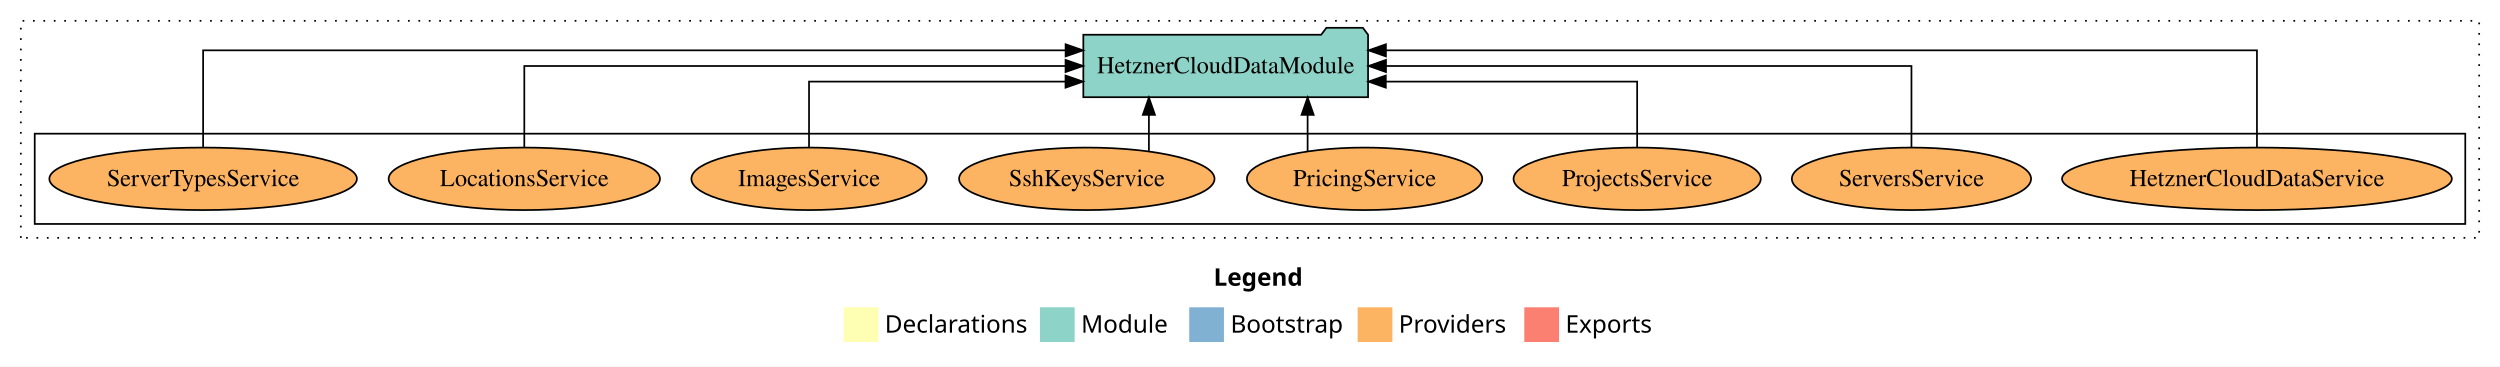
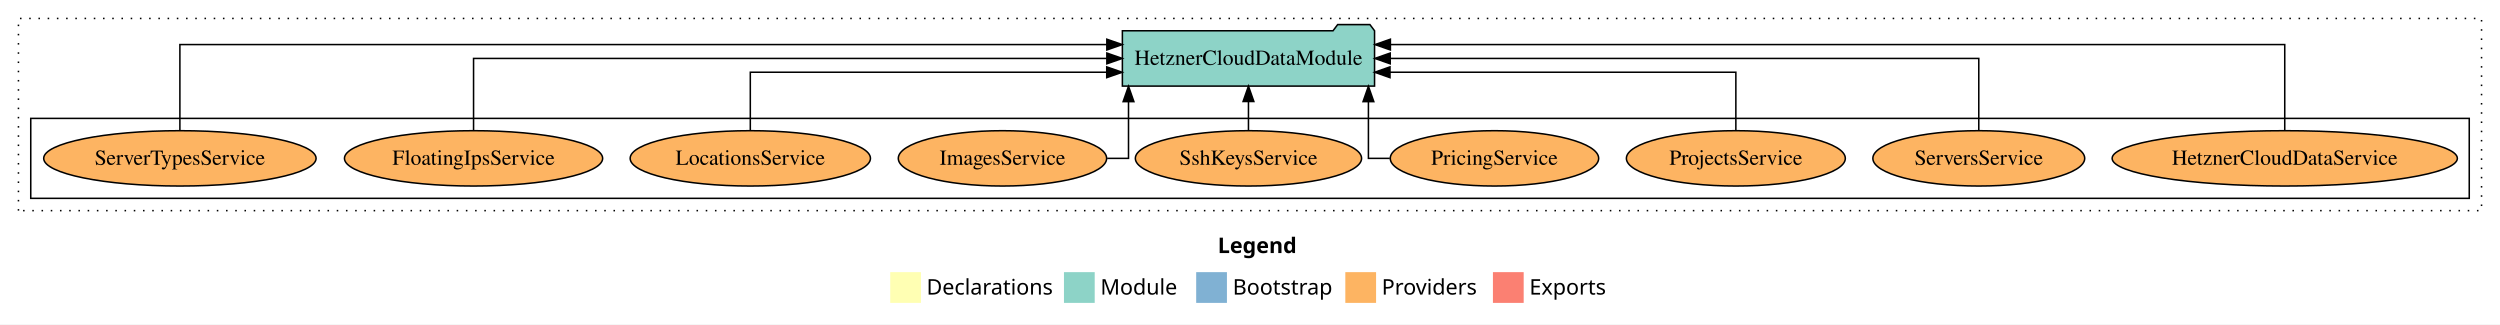
- <svg xmlns="http://www.w3.org/2000/svg" width="1440pt" height="211pt" viewBox="0.00 0.00 1440.00 211.00">
+ <svg xmlns="http://www.w3.org/2000/svg" width="1626pt" height="211pt" viewBox="0.00 0.00 1626.00 211.00">
  <g id="graph0" class="graph" transform="scale(1 1) rotate(0) translate(4 207)">
-     <polygon fill="#ffffff" stroke="transparent" points="-4,4 -4,-207 1436,-207 1436,4 -4,4" />
-     <text text-anchor="start" x="695.009" y="-42.4" font-family="sans-serif" font-weight="bold" font-size="14.00" fill="#000000">Legend</text>
-     <polygon fill="#ffffb3" stroke="transparent" points="482,-10 482,-30 502,-30 502,-10 482,-10" />
-     <text text-anchor="start" x="505.629" y="-15.4" font-family="sans-serif" font-size="14.00" fill="#000000">  Declarations</text>
-     <polygon fill="#8dd3c7" stroke="transparent" points="595,-10 595,-30 615,-30 615,-10 595,-10" />
-     <text text-anchor="start" x="618.725" y="-15.4" font-family="sans-serif" font-size="14.00" fill="#000000">  Module</text>
-     <polygon fill="#80b1d3" stroke="transparent" points="681,-10 681,-30 701,-30 701,-10 681,-10" />
-     <text text-anchor="start" x="704.781" y="-15.4" font-family="sans-serif" font-size="14.00" fill="#000000">  Bootstrap</text>
-     <polygon fill="#fdb462" stroke="transparent" points="778,-10 778,-30 798,-30 798,-10 778,-10" />
-     <text text-anchor="start" x="801.673" y="-15.4" font-family="sans-serif" font-size="14.00" fill="#000000">  Providers</text>
-     <polygon fill="#fb8072" stroke="transparent" points="874,-10 874,-30 894,-30 894,-10 874,-10" />
-     <text text-anchor="start" x="897.726" y="-15.4" font-family="sans-serif" font-size="14.00" fill="#000000">  Exports</text>
+     <polygon fill="#ffffff" stroke="transparent" points="-4,4 -4,-207 1622,-207 1622,4 -4,4" />
+     <text text-anchor="start" x="788.009" y="-42.4" font-family="sans-serif" font-weight="bold" font-size="14.00" fill="#000000">Legend</text>
+     <polygon fill="#ffffb3" stroke="transparent" points="575,-10 575,-30 595,-30 595,-10 575,-10" />
+     <text text-anchor="start" x="598.629" y="-15.4" font-family="sans-serif" font-size="14.00" fill="#000000">  Declarations</text>
+     <polygon fill="#8dd3c7" stroke="transparent" points="688,-10 688,-30 708,-30 708,-10 688,-10" />
+     <text text-anchor="start" x="711.725" y="-15.4" font-family="sans-serif" font-size="14.00" fill="#000000">  Module</text>
+     <polygon fill="#80b1d3" stroke="transparent" points="774,-10 774,-30 794,-30 794,-10 774,-10" />
+     <text text-anchor="start" x="797.781" y="-15.4" font-family="sans-serif" font-size="14.00" fill="#000000">  Bootstrap</text>
+     <polygon fill="#fdb462" stroke="transparent" points="871,-10 871,-30 891,-30 891,-10 871,-10" />
+     <text text-anchor="start" x="894.673" y="-15.4" font-family="sans-serif" font-size="14.00" fill="#000000">  Providers</text>
+     <polygon fill="#fb8072" stroke="transparent" points="967,-10 967,-30 987,-30 987,-10 967,-10" />
+     <text text-anchor="start" x="990.726" y="-15.4" font-family="sans-serif" font-size="14.00" fill="#000000">  Exports</text>
    <g id="clust1" class="cluster">
-       <polygon fill="none" stroke="#000000" stroke-dasharray="1,5" points="8,-70 8,-195 1424,-195 1424,-70 8,-70" />
+       <polygon fill="none" stroke="#000000" stroke-dasharray="1,5" points="8,-70 8,-195 1610,-195 1610,-70 8,-70" />
    </g>
    <g id="clust6" class="cluster">
-       <polygon fill="none" stroke="#000000" points="16,-78 16,-130 1416,-130 1416,-78 16,-78" />
+       <polygon fill="none" stroke="#000000" points="16,-78 16,-130 1602,-130 1602,-78 16,-78" />
    </g>
    <g id="node1" class="node">
-       <ellipse fill="#fdb462" stroke="#000000" cx="1296" cy="-104" rx="112.276" ry="18" />
-       <text text-anchor="middle" x="1296" y="-99.8" font-family="Times,serif" font-size="14.00" fill="#000000">HetznerCloudDataService</text>
+       <ellipse fill="#fdb462" stroke="#000000" cx="1482" cy="-104" rx="112.276" ry="18" />
+       <text text-anchor="middle" x="1482" y="-99.8" font-family="Times,serif" font-size="14.00" fill="#000000">HetznerCloudDataService</text>
+     </g>
+     <g id="node10" class="node">
+       <polygon fill="#8dd3c7" stroke="#000000" points="890.006,-187 887.006,-191 866.006,-191 863.006,-187 725.994,-187 725.994,-151 890.006,-151 890.006,-187" />
+       <text text-anchor="middle" x="808" y="-164.8" font-family="Times,serif" font-size="14.00" fill="#000000">HetznerCloudDataModule</text>
+     </g>
+     <g id="edge1" class="edge">
+       <path fill="none" stroke="#000000" d="M1482,-122.292C1482,-144.206 1482,-178 1482,-178 1482,-178 900.308,-178 900.308,-178" />
+       <polygon fill="#000000" stroke="#000000" points="900.308,-174.5 890.308,-178 900.308,-181.5 900.308,-174.5" />
+     </g>
+     <g id="node2" class="node">
+       <ellipse fill="#fdb462" stroke="#000000" cx="1283" cy="-104" rx="68.895" ry="18" />
+       <text text-anchor="middle" x="1283" y="-99.8" font-family="Times,serif" font-size="14.00" fill="#000000">ServersService</text>
+     </g>
+     <g id="edge2" class="edge">
+       <path fill="none" stroke="#000000" d="M1283,-122.106C1283,-141.339 1283,-169 1283,-169 1283,-169 900.196,-169 900.196,-169" />
+       <polygon fill="#000000" stroke="#000000" points="900.196,-165.5 890.196,-169 900.196,-172.5 900.196,-165.5" />
+     </g>
+     <g id="node3" class="node">
+       <ellipse fill="#fdb462" stroke="#000000" cx="1125" cy="-104" rx="71.2" ry="18" />
+       <text text-anchor="middle" x="1125" y="-99.8" font-family="Times,serif" font-size="14.00" fill="#000000">ProjectsService</text>
+     </g>
+     <g id="edge3" class="edge">
+       <path fill="none" stroke="#000000" d="M1125,-122.027C1125,-138.398 1125,-160 1125,-160 1125,-160 900.048,-160 900.048,-160" />
+       <polygon fill="#000000" stroke="#000000" points="900.048,-156.5 890.048,-160 900.048,-163.5 900.048,-156.5" />
+     </g>
+     <g id="node4" class="node">
+       <ellipse fill="#fdb462" stroke="#000000" cx="968" cy="-104" rx="67.772" ry="18" />
+       <text text-anchor="middle" x="968" y="-99.8" font-family="Times,serif" font-size="14.00" fill="#000000">PricingService</text>
+     </g>
+     <g id="edge4" class="edge">
+       <path fill="none" stroke="#000000" d="M899.926,-104C891.635,-104 886.019,-104 886.019,-104 886.019,-104 886.019,-140.894 886.019,-140.894" />
+       <polygon fill="#000000" stroke="#000000" points="882.519,-140.894 886.019,-150.894 889.519,-140.894 882.519,-140.894" />
+     </g>
+     <g id="node5" class="node">
+       <ellipse fill="#fdb462" stroke="#000000" cx="808" cy="-104" rx="73.573" ry="18" />
+       <text text-anchor="middle" x="808" y="-99.8" font-family="Times,serif" font-size="14.00" fill="#000000">SshKeysService</text>
+     </g>
+     <g id="edge5" class="edge">
+       <path fill="none" stroke="#000000" d="M808,-122.106C808,-122.106 808,-140.991 808,-140.991" />
+       <polygon fill="#000000" stroke="#000000" points="804.5,-140.991 808,-150.991 811.5,-140.991 804.5,-140.991" />
+     </g>
+     <g id="node6" class="node">
+       <ellipse fill="#fdb462" stroke="#000000" cx="648" cy="-104" rx="67.753" ry="18" />
+       <text text-anchor="middle" x="648" y="-99.8" font-family="Times,serif" font-size="14.00" fill="#000000">ImagesService</text>
+     </g>
+     <g id="edge6" class="edge">
+       <path fill="none" stroke="#000000" d="M716.074,-104C724.365,-104 729.981,-104 729.981,-104 729.981,-104 729.981,-140.894 729.981,-140.894" />
+       <polygon fill="#000000" stroke="#000000" points="726.481,-140.894 729.981,-150.894 733.481,-140.894 726.481,-140.894" />
+     </g>
+     <g id="node7" class="node">
+       <ellipse fill="#fdb462" stroke="#000000" cx="484" cy="-104" rx="78.146" ry="18" />
+       <text text-anchor="middle" x="484" y="-99.8" font-family="Times,serif" font-size="14.00" fill="#000000">LocationsService</text>
+     </g>
+     <g id="edge7" class="edge">
+       <path fill="none" stroke="#000000" d="M484,-122.027C484,-138.398 484,-160 484,-160 484,-160 715.822,-160 715.822,-160" />
+       <polygon fill="#000000" stroke="#000000" points="715.822,-163.5 725.822,-160 715.822,-156.5 715.822,-163.5" />
+     </g>
+     <g id="node8" class="node">
+       <ellipse fill="#fdb462" stroke="#000000" cx="304" cy="-104" rx="83.964" ry="18" />
+       <text text-anchor="middle" x="304" y="-99.8" font-family="Times,serif" font-size="14.00" fill="#000000">FloatingIpsService</text>
+     </g>
+     <g id="edge8" class="edge">
+       <path fill="none" stroke="#000000" d="M304,-122.106C304,-141.339 304,-169 304,-169 304,-169 715.902,-169 715.902,-169" />
+       <polygon fill="#000000" stroke="#000000" points="715.902,-172.5 725.902,-169 715.902,-165.5 715.902,-172.5" />
    </g>
    <g id="node9" class="node">
-       <polygon fill="#8dd3c7" stroke="#000000" points="784.006,-187 781.006,-191 760.006,-191 757.006,-187 619.994,-187 619.994,-151 784.006,-151 784.006,-187" />
-       <text text-anchor="middle" x="702" y="-164.8" font-family="Times,serif" font-size="14.00" fill="#000000">HetznerCloudDataModule</text>
-     </g>
-     <g id="edge1" class="edge">
-       <path fill="none" stroke="#000000" d="M1296,-122.292C1296,-144.206 1296,-178 1296,-178 1296,-178 794.281,-178 794.281,-178" />
-       <polygon fill="#000000" stroke="#000000" points="794.281,-174.5 784.281,-178 794.281,-181.5 794.281,-174.5" />
-     </g>
-     <g id="node2" class="node">
-       <ellipse fill="#fdb462" stroke="#000000" cx="1097" cy="-104" rx="68.895" ry="18" />
-       <text text-anchor="middle" x="1097" y="-99.8" font-family="Times,serif" font-size="14.00" fill="#000000">ServersService</text>
-     </g>
-     <g id="edge2" class="edge">
-       <path fill="none" stroke="#000000" d="M1097,-122.106C1097,-141.339 1097,-169 1097,-169 1097,-169 794.324,-169 794.324,-169" />
-       <polygon fill="#000000" stroke="#000000" points="794.324,-165.5 784.324,-169 794.324,-172.5 794.324,-165.5" />
-     </g>
-     <g id="node3" class="node">
-       <ellipse fill="#fdb462" stroke="#000000" cx="939" cy="-104" rx="71.2" ry="18" />
-       <text text-anchor="middle" x="939" y="-99.8" font-family="Times,serif" font-size="14.00" fill="#000000">ProjectsService</text>
-     </g>
-     <g id="edge3" class="edge">
-       <path fill="none" stroke="#000000" d="M939,-122.027C939,-138.398 939,-160 939,-160 939,-160 794.226,-160 794.226,-160" />
-       <polygon fill="#000000" stroke="#000000" points="794.226,-156.5 784.226,-160 794.226,-163.5 794.226,-156.5" />
-     </g>
-     <g id="node4" class="node">
-       <ellipse fill="#fdb462" stroke="#000000" cx="782" cy="-104" rx="67.772" ry="18" />
-       <text text-anchor="middle" x="782" y="-99.8" font-family="Times,serif" font-size="14.00" fill="#000000">PricingService</text>
-     </g>
-     <g id="edge4" class="edge">
-       <path fill="none" stroke="#000000" d="M749.183,-120.067C749.183,-120.067 749.183,-140.824 749.183,-140.824" />
-       <polygon fill="#000000" stroke="#000000" points="745.683,-140.824 749.183,-150.824 752.683,-140.824 745.683,-140.824" />
-     </g>
-     <g id="node5" class="node">
-       <ellipse fill="#fdb462" stroke="#000000" cx="622" cy="-104" rx="73.573" ry="18" />
-       <text text-anchor="middle" x="622" y="-99.8" font-family="Times,serif" font-size="14.00" fill="#000000">SshKeysService</text>
-     </g>
-     <g id="edge5" class="edge">
-       <path fill="none" stroke="#000000" d="M657.767,-120.067C657.767,-120.067 657.767,-140.824 657.767,-140.824" />
-       <polygon fill="#000000" stroke="#000000" points="654.267,-140.824 657.767,-150.824 661.267,-140.824 654.267,-140.824" />
-     </g>
-     <g id="node6" class="node">
-       <ellipse fill="#fdb462" stroke="#000000" cx="462" cy="-104" rx="67.753" ry="18" />
-       <text text-anchor="middle" x="462" y="-99.8" font-family="Times,serif" font-size="14.00" fill="#000000">ImagesService</text>
-     </g>
-     <g id="edge6" class="edge">
-       <path fill="none" stroke="#000000" d="M462,-122.027C462,-138.398 462,-160 462,-160 462,-160 609.741,-160 609.741,-160" />
-       <polygon fill="#000000" stroke="#000000" points="609.741,-163.5 619.741,-160 609.741,-156.5 609.741,-163.5" />
-     </g>
-     <g id="node7" class="node">
-       <ellipse fill="#fdb462" stroke="#000000" cx="298" cy="-104" rx="78.146" ry="18" />
-       <text text-anchor="middle" x="298" y="-99.8" font-family="Times,serif" font-size="14.00" fill="#000000">LocationsService</text>
-     </g>
-     <g id="edge7" class="edge">
-       <path fill="none" stroke="#000000" d="M298,-122.106C298,-141.339 298,-169 298,-169 298,-169 609.758,-169 609.758,-169" />
-       <polygon fill="#000000" stroke="#000000" points="609.758,-172.5 619.758,-169 609.758,-165.5 609.758,-172.5" />
-     </g>
-     <g id="node8" class="node">
      <ellipse fill="#fdb462" stroke="#000000" cx="113" cy="-104" rx="88.581" ry="18" />
      <text text-anchor="middle" x="113" y="-99.8" font-family="Times,serif" font-size="14.00" fill="#000000">ServerTypesService</text>
    </g>
-     <g id="edge8" class="edge">
-       <path fill="none" stroke="#000000" d="M113,-122.292C113,-144.206 113,-178 113,-178 113,-178 609.792,-178 609.792,-178" />
-       <polygon fill="#000000" stroke="#000000" points="609.792,-181.5 619.792,-178 609.792,-174.5 609.792,-181.5" />
+     <g id="edge9" class="edge">
+       <path fill="none" stroke="#000000" d="M113,-122.292C113,-144.206 113,-178 113,-178 113,-178 715.888,-178 715.888,-178" />
+       <polygon fill="#000000" stroke="#000000" points="715.888,-181.5 725.888,-178 715.888,-174.5 715.888,-181.5" />
    </g>
  </g>
</svg>
